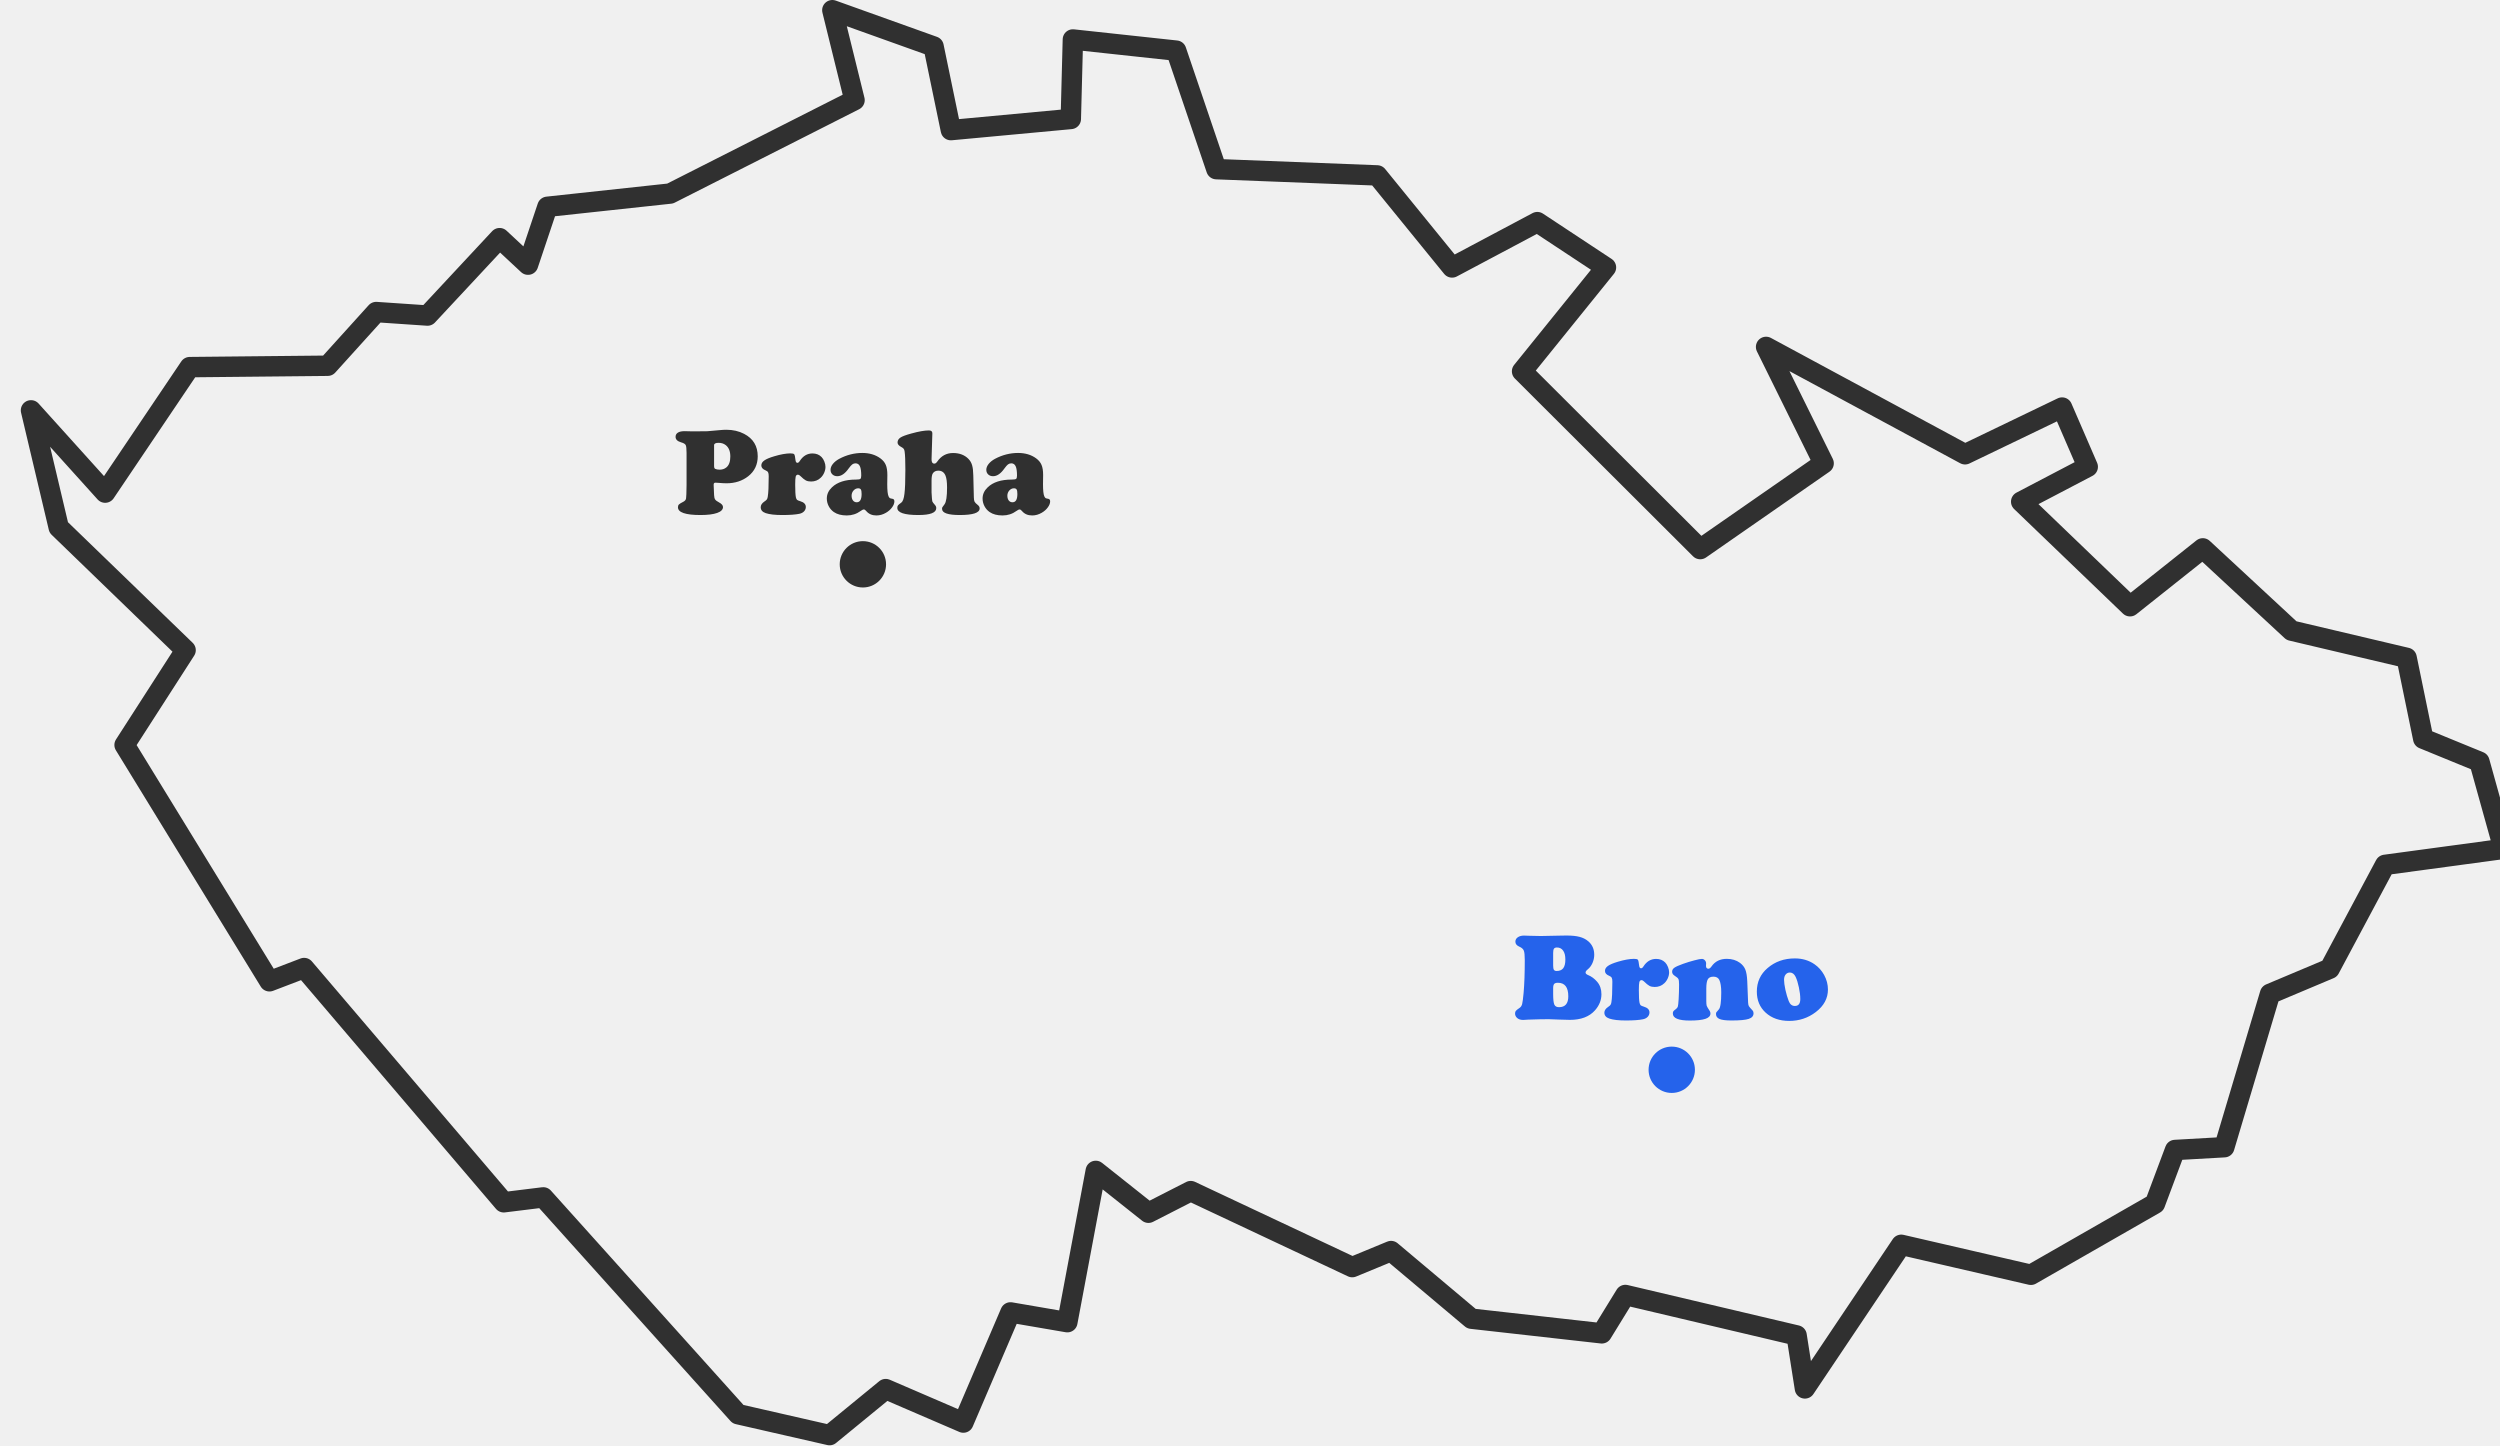
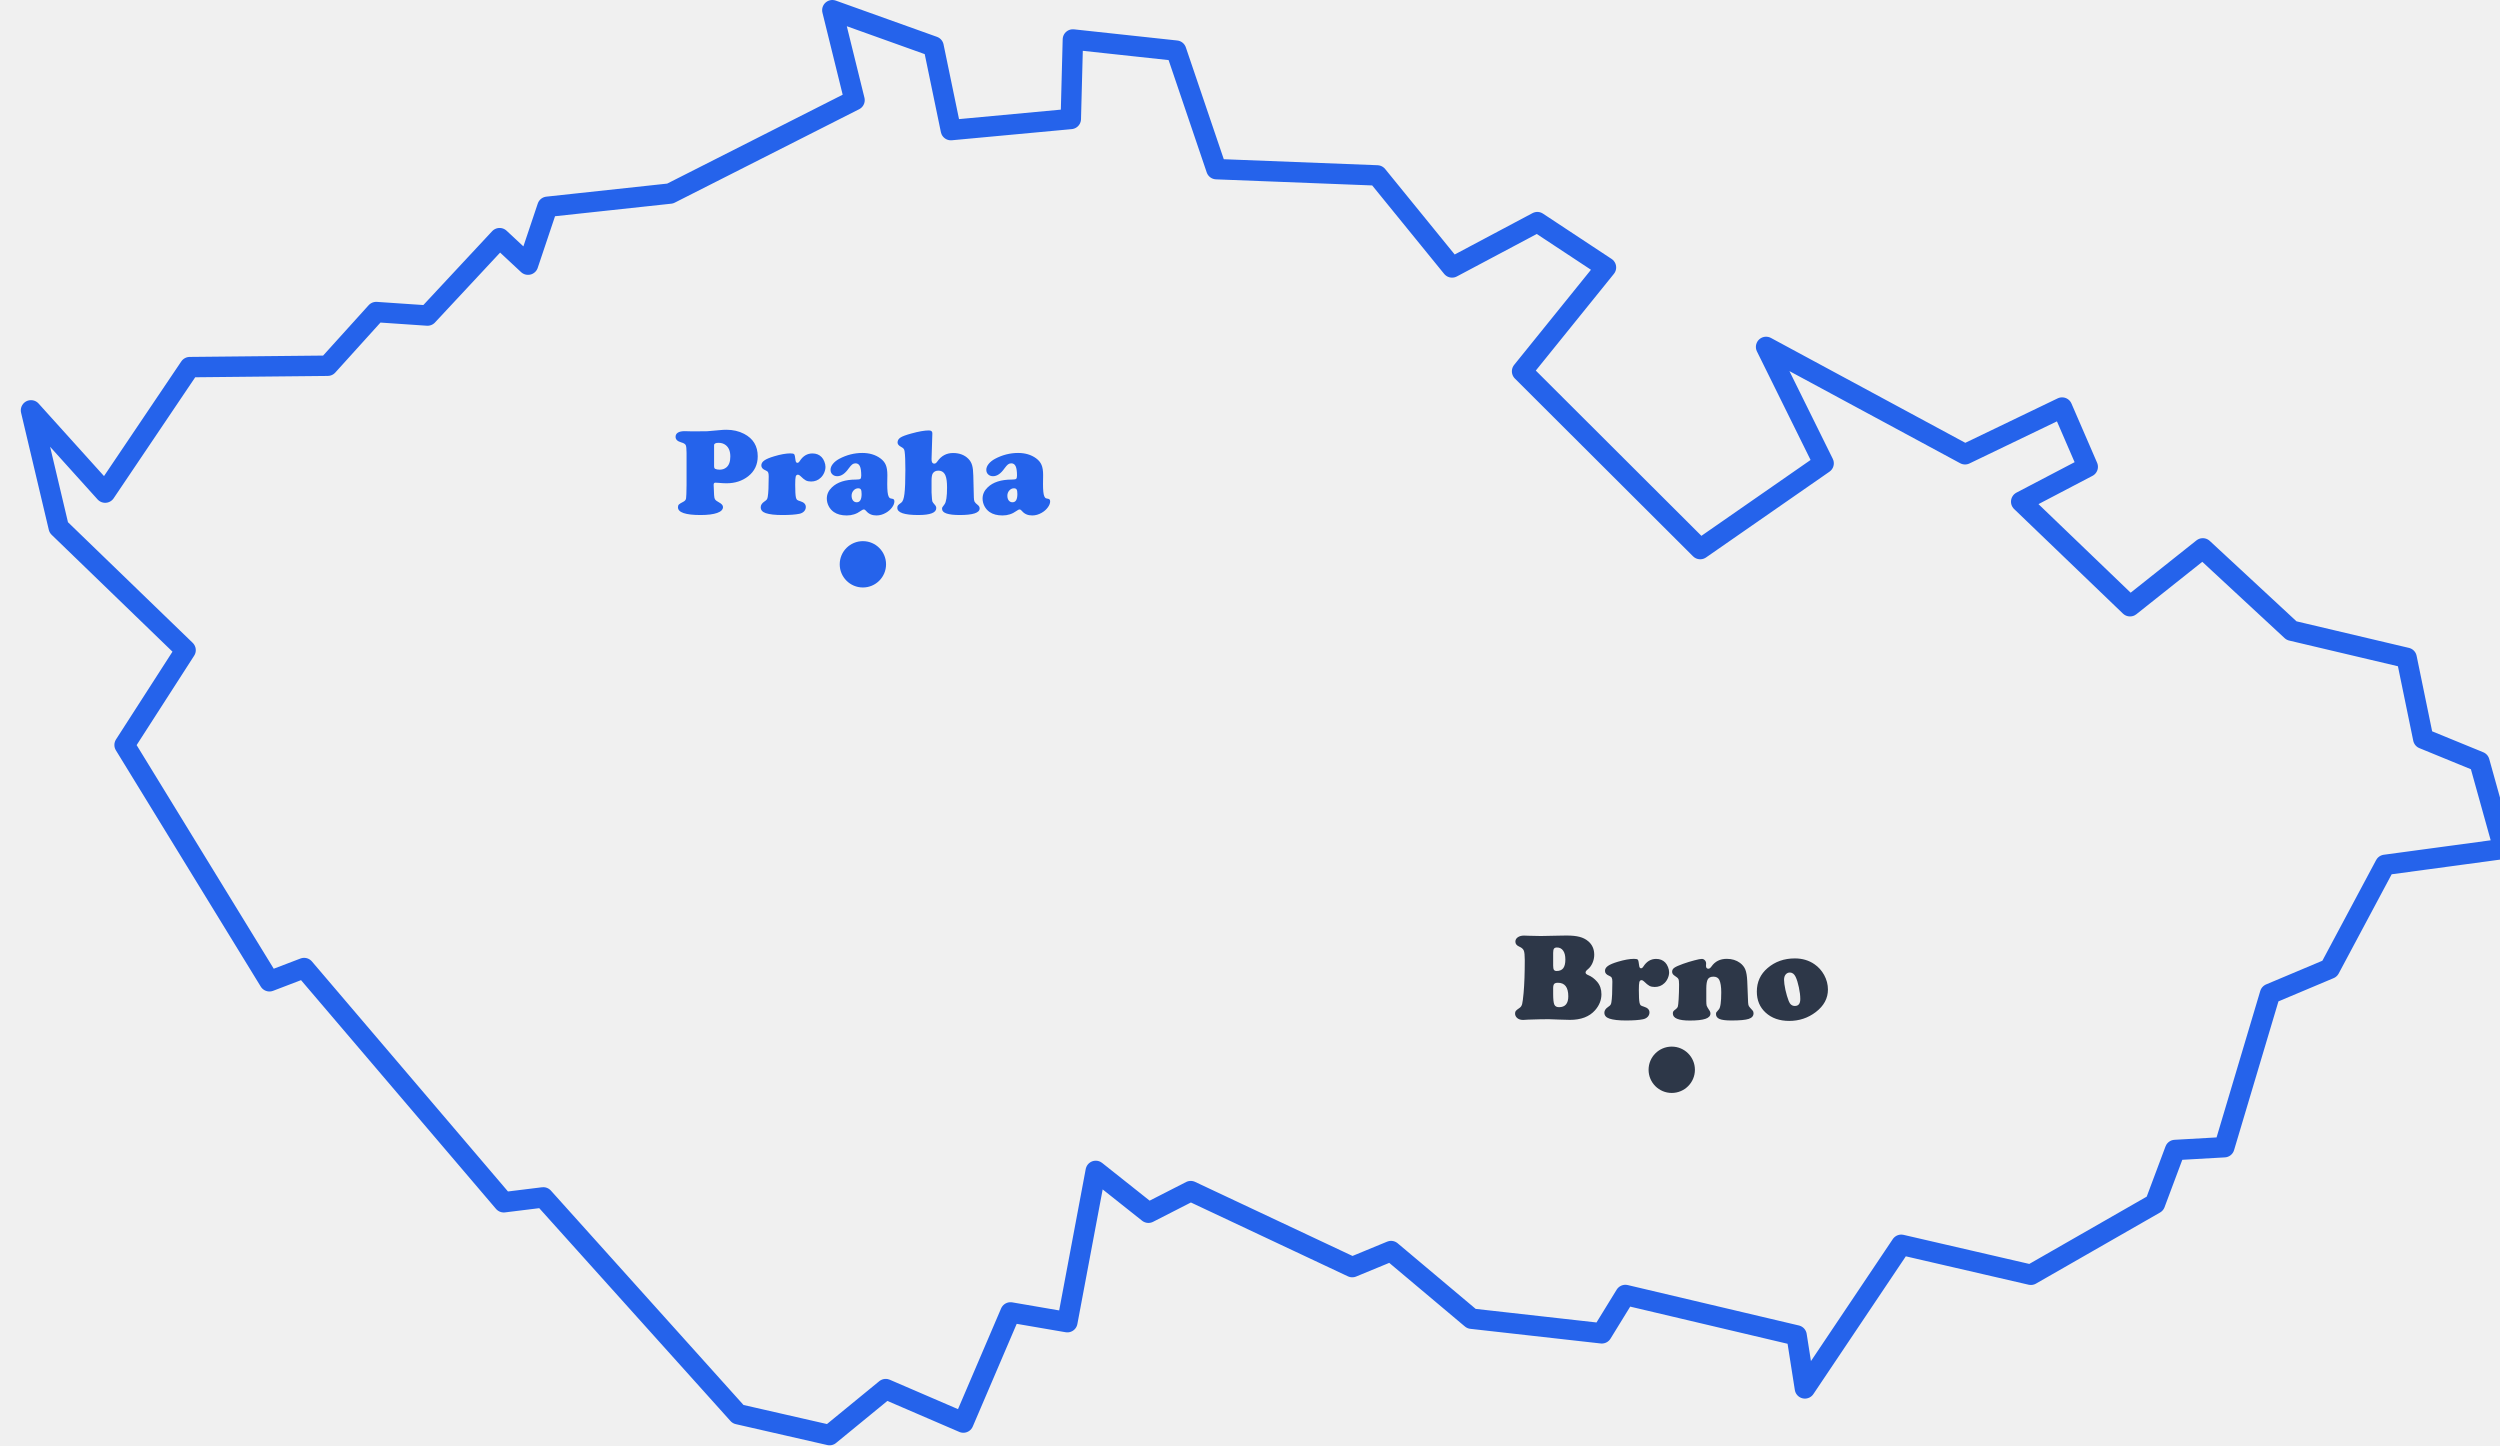
<svg xmlns="http://www.w3.org/2000/svg" width="640" height="370" viewBox="0 0 640 370" fill="none">
  <g clip-path="url(#clip0_75_608)">
-     <path d="M135.175 67.751L127.899 60.97L109.443 80.779L96.311 79.887L83.889 93.628L48.575 93.985L26.924 126.108L7.936 105.05L15.035 135.031L47.51 166.44L31.893 190.711L68.983 251.209L77.856 247.819L128.964 307.781L139.079 306.532L188.946 362.034L212.37 367.387L226.745 355.609L246.62 364.175L258.687 335.978L273.239 338.477L280.515 299.751L294.002 310.458L304.827 304.926L346.175 324.378L356.113 320.274L376.698 337.584L410.061 341.332L416.095 331.517L459.927 341.867L462.057 355.431L486.724 318.668L519.909 326.341L551.674 308.138L556.82 294.397L569.42 293.683L581.133 254.422L596.394 247.997L610.591 221.406L640.937 217.302L634.725 194.994L620.351 189.105L616.092 168.403L586.634 161.443L563.919 140.385L545.286 155.197L517.424 128.428L534.461 119.505L527.894 104.336L503.05 116.293L452.119 88.81L466.848 118.613L435.26 140.563L389.653 95.056L411.126 68.465L393.557 56.865L371.73 68.465L352.564 44.908L311.393 43.302L301.1 12.964L274.659 10.108L274.126 30.453L243.426 33.308L238.989 11.893L213.08 2.613L218.759 25.634L171.555 49.548L140.144 52.939L135.175 67.751Z" stroke="black" stroke-opacity="0.8" stroke-width="5.225" stroke-linejoin="round" />
-     <circle cx="427.967" cy="273.863" r="5.931" fill="#2563EB" />
-     <circle cx="220.899" cy="144.465" r="5.931" fill="black" fill-opacity="0.8" />
-     <path d="M396.53 260.916L394.436 260.932C392.967 260.953 391.894 260.984 391.217 261.026C390.613 261.078 390.181 261.104 389.92 261.104C389.285 261.104 388.78 260.942 388.405 260.619C388.04 260.296 387.858 259.911 387.858 259.463C387.858 259.171 387.926 258.942 388.061 258.776C388.196 258.609 388.525 258.349 389.045 257.994C389.347 257.786 389.556 257.463 389.67 257.026C389.785 256.578 389.91 255.625 390.045 254.166C390.243 251.895 390.342 249.099 390.342 245.776C390.342 244.557 390.259 243.75 390.092 243.354C389.936 242.948 389.561 242.614 388.967 242.354C388.28 242.062 387.936 241.635 387.936 241.073C387.936 240.614 388.139 240.239 388.545 239.948C388.962 239.656 389.493 239.51 390.139 239.51C390.493 239.51 390.946 239.526 391.499 239.557C392.415 239.599 393.405 239.619 394.467 239.619C395.249 239.619 396.785 239.588 399.077 239.526C399.795 239.505 400.446 239.494 401.03 239.494C402.415 239.494 403.53 239.609 404.374 239.838C405.228 240.057 405.967 240.432 406.592 240.963C407.613 241.828 408.124 242.984 408.124 244.432C408.124 245.151 407.972 245.854 407.67 246.541C407.368 247.218 406.962 247.76 406.452 248.166C406.087 248.458 405.905 248.724 405.905 248.963C405.905 249.224 406.124 249.442 406.561 249.619C407.415 249.963 408.191 250.541 408.889 251.354C409.608 252.198 409.967 253.255 409.967 254.526C409.967 256.026 409.42 257.395 408.327 258.635C406.879 260.27 404.738 261.088 401.905 261.088C401.519 261.088 400.571 261.062 399.061 261.01C397.686 260.958 396.842 260.927 396.53 260.916ZM397.608 243.963V247.182C397.608 247.692 397.67 248.052 397.795 248.26C397.931 248.468 398.16 248.573 398.483 248.573C399.254 248.573 399.821 248.338 400.186 247.869C400.551 247.39 400.733 246.645 400.733 245.635C400.733 244.656 400.545 243.901 400.17 243.369C399.795 242.828 399.264 242.557 398.577 242.557C398.212 242.557 397.957 242.661 397.811 242.869C397.676 243.067 397.608 243.432 397.608 243.963ZM397.608 252.963V254.448C397.608 255.812 397.707 256.718 397.905 257.166C398.103 257.614 398.504 257.838 399.108 257.838C400.691 257.838 401.483 256.911 401.483 255.057C401.483 252.744 400.597 251.588 398.827 251.588C398.368 251.588 398.051 251.687 397.874 251.885C397.696 252.083 397.608 252.442 397.608 252.963ZM418.295 245.463C418.847 245.463 419.181 245.541 419.295 245.698C419.42 245.854 419.53 246.354 419.624 247.198C419.676 247.656 419.837 247.885 420.108 247.885C420.316 247.885 420.514 247.734 420.702 247.432C421.535 246.13 422.624 245.479 423.967 245.479C424.915 245.479 425.691 245.786 426.295 246.401C426.587 246.703 426.827 247.093 427.014 247.573C427.202 248.041 427.295 248.494 427.295 248.932C427.295 249.421 427.181 249.927 426.952 250.448C426.722 250.958 426.426 251.38 426.061 251.713C425.394 252.349 424.577 252.666 423.608 252.666C423.077 252.666 422.629 252.573 422.264 252.385C421.91 252.198 421.441 251.817 420.858 251.244C420.639 251.026 420.436 250.916 420.249 250.916C419.957 250.916 419.764 251.083 419.67 251.416C419.587 251.739 419.545 252.427 419.545 253.479C419.545 255.052 419.603 256.125 419.717 256.698C419.79 257.01 419.889 257.229 420.014 257.354C420.15 257.468 420.431 257.588 420.858 257.713C421.795 257.994 422.264 258.484 422.264 259.182C422.264 259.609 422.113 259.984 421.811 260.307C421.509 260.619 421.108 260.828 420.608 260.932C419.608 261.14 418.139 261.244 416.202 261.244C414.358 261.244 412.957 261.083 411.999 260.76C411.144 260.468 410.717 259.963 410.717 259.244C410.717 258.703 411.03 258.218 411.655 257.791C411.957 257.593 412.165 257.416 412.28 257.26C412.394 257.093 412.472 256.869 412.514 256.588C412.681 255.64 412.764 253.885 412.764 251.323C412.764 250.854 412.712 250.52 412.608 250.323C412.504 250.114 412.295 249.948 411.983 249.823C411.243 249.531 410.874 249.109 410.874 248.557C410.874 248.057 411.129 247.63 411.639 247.276C412.15 246.911 413.004 246.552 414.202 246.198C415.806 245.718 417.17 245.474 418.295 245.463ZM447.295 251.135L447.514 256.635C447.535 257.052 447.597 257.359 447.702 257.557C447.816 257.755 448.139 258.135 448.67 258.698C448.827 258.864 448.905 259.099 448.905 259.401C448.905 260.088 448.493 260.567 447.67 260.838C446.847 261.109 445.379 261.244 443.264 261.244C441.827 261.244 440.811 261.119 440.217 260.869C439.603 260.609 439.295 260.187 439.295 259.604C439.295 259.395 439.327 259.244 439.389 259.151C439.452 259.046 439.66 258.802 440.014 258.416C440.431 257.979 440.639 256.52 440.639 254.041C440.639 252.604 440.472 251.541 440.139 250.854C439.868 250.302 439.368 250.026 438.639 250.026C437.941 250.026 437.462 250.25 437.202 250.698C436.941 251.145 436.811 251.958 436.811 253.135V256.229C436.811 256.843 436.847 257.265 436.92 257.494C437.004 257.724 437.264 258.166 437.702 258.823C437.816 259.01 437.874 259.224 437.874 259.463C437.874 260.078 437.446 260.531 436.592 260.823C435.738 261.114 434.405 261.26 432.592 261.26C429.696 261.26 428.249 260.661 428.249 259.463C428.249 259.213 428.29 259.026 428.374 258.901C428.467 258.765 428.681 258.578 429.014 258.338C429.285 258.14 429.457 257.916 429.53 257.666C429.603 257.406 429.67 256.776 429.733 255.776C429.806 254.588 429.842 253.343 429.842 252.041C429.842 251.323 429.785 250.854 429.67 250.635C429.566 250.406 429.254 250.13 428.733 249.807C428.285 249.526 428.061 249.182 428.061 248.776C428.061 248.359 428.243 248.02 428.608 247.76C428.972 247.489 429.722 247.151 430.858 246.744C431.858 246.39 432.821 246.093 433.749 245.854C434.676 245.604 435.311 245.479 435.655 245.479C435.967 245.479 436.228 245.593 436.436 245.823C436.655 246.052 436.764 246.323 436.764 246.635C436.764 246.666 436.759 246.796 436.749 247.026C436.738 247.109 436.733 247.182 436.733 247.244C436.733 247.744 436.941 247.994 437.358 247.994C437.608 247.994 437.874 247.796 438.155 247.401C439.051 246.109 440.353 245.463 442.061 245.463C443.374 245.463 444.499 245.807 445.436 246.494C446.092 246.984 446.551 247.562 446.811 248.229C447.071 248.885 447.233 249.854 447.295 251.135ZM459.483 245.354C461.389 245.354 463.061 245.849 464.499 246.838C465.53 247.546 466.358 248.468 466.983 249.604C467.629 250.791 467.952 252.031 467.952 253.323C467.952 255.583 466.915 257.505 464.842 259.088C462.863 260.599 460.597 261.354 458.045 261.354C455.556 261.354 453.54 260.645 451.999 259.229C450.499 257.854 449.749 256.062 449.749 253.854C449.749 251.395 450.665 249.385 452.499 247.823C454.415 246.177 456.743 245.354 459.483 245.354ZM458.233 248.963C457.775 248.963 457.405 249.135 457.124 249.479C456.853 249.812 456.717 250.26 456.717 250.823C456.717 251.448 456.832 252.302 457.061 253.385C457.301 254.458 457.582 255.411 457.905 256.244C458.228 257.099 458.754 257.526 459.483 257.526C460.41 257.526 460.874 256.937 460.874 255.76C460.874 254.885 460.754 253.89 460.514 252.776C460.285 251.661 460.004 250.755 459.67 250.057C459.327 249.349 458.847 248.984 458.233 248.963Z" fill="#2563EB" />
-     <path d="M175.759 124.175V115.956C175.759 114.894 175.686 114.222 175.54 113.94C175.394 113.649 174.998 113.414 174.353 113.237C173.415 112.966 172.946 112.498 172.946 111.831C172.946 111.362 173.144 111.003 173.54 110.753C173.936 110.503 174.509 110.378 175.259 110.378C175.509 110.378 176.129 110.394 177.118 110.425H178.056C179.785 110.414 180.795 110.404 181.087 110.394C181.389 110.373 182.451 110.279 184.274 110.112C184.879 110.05 185.431 110.019 185.931 110.019C187.639 110.019 189.16 110.368 190.493 111.065C192.816 112.274 193.978 114.19 193.978 116.815C193.978 118.94 193.165 120.644 191.54 121.925C190.009 123.123 188.155 123.722 185.978 123.722C185.425 123.722 184.748 123.685 183.946 123.612C183.519 123.581 183.254 123.565 183.149 123.565C182.847 123.565 182.696 123.737 182.696 124.081V124.175L182.806 126.737C182.826 127.237 182.915 127.612 183.071 127.862C183.238 128.102 183.571 128.352 184.071 128.612C184.748 128.977 185.087 129.373 185.087 129.8C185.087 130.456 184.587 130.961 183.587 131.315C182.587 131.67 181.17 131.847 179.337 131.847C175.483 131.847 173.556 131.185 173.556 129.862C173.556 129.55 173.639 129.31 173.806 129.144C173.972 128.977 174.363 128.737 174.978 128.425C175.353 128.227 175.571 127.951 175.634 127.597C175.696 127.243 175.738 126.102 175.759 124.175ZM182.806 113.972V119.284C182.806 119.69 182.894 119.935 183.071 120.019C183.373 120.164 183.754 120.237 184.212 120.237C184.899 120.237 185.478 120.045 185.946 119.659C186.623 119.107 186.962 118.18 186.962 116.878C186.962 115.524 186.566 114.545 185.774 113.94C185.274 113.555 184.67 113.362 183.962 113.362C183.191 113.362 182.806 113.565 182.806 113.972ZM202.321 116.065C202.873 116.065 203.207 116.144 203.321 116.3C203.446 116.456 203.556 116.956 203.649 117.8C203.701 118.258 203.863 118.487 204.134 118.487C204.342 118.487 204.54 118.336 204.728 118.034C205.561 116.732 206.649 116.081 207.993 116.081C208.941 116.081 209.717 116.388 210.321 117.003C210.613 117.305 210.853 117.696 211.04 118.175C211.228 118.644 211.321 119.097 211.321 119.534C211.321 120.024 211.207 120.529 210.978 121.05C210.748 121.56 210.451 121.982 210.087 122.315C209.42 122.951 208.603 123.269 207.634 123.269C207.103 123.269 206.655 123.175 206.29 122.987C205.936 122.8 205.467 122.42 204.884 121.847C204.665 121.628 204.462 121.519 204.274 121.519C203.983 121.519 203.79 121.685 203.696 122.019C203.613 122.341 203.571 123.029 203.571 124.081C203.571 125.654 203.629 126.727 203.743 127.3C203.816 127.612 203.915 127.831 204.04 127.956C204.175 128.071 204.457 128.19 204.884 128.315C205.821 128.597 206.29 129.086 206.29 129.784C206.29 130.211 206.139 130.586 205.837 130.909C205.535 131.222 205.134 131.43 204.634 131.534C203.634 131.743 202.165 131.847 200.228 131.847C198.384 131.847 196.983 131.685 196.024 131.362C195.17 131.071 194.743 130.565 194.743 129.847C194.743 129.305 195.056 128.821 195.681 128.394C195.983 128.196 196.191 128.019 196.306 127.862C196.42 127.696 196.498 127.472 196.54 127.19C196.707 126.243 196.79 124.487 196.79 121.925C196.79 121.456 196.738 121.123 196.634 120.925C196.53 120.716 196.321 120.55 196.009 120.425C195.269 120.133 194.899 119.711 194.899 119.159C194.899 118.659 195.155 118.232 195.665 117.878C196.175 117.513 197.03 117.154 198.228 116.8C199.832 116.321 201.196 116.076 202.321 116.065ZM220.759 115.956C222.571 115.956 224.108 116.414 225.368 117.331C226.035 117.821 226.498 118.383 226.759 119.019C227.03 119.644 227.165 120.508 227.165 121.612L227.134 123.94C227.134 125.555 227.248 126.602 227.478 127.081C227.592 127.31 227.701 127.456 227.806 127.519C227.91 127.581 228.129 127.638 228.462 127.69C228.795 127.743 228.962 127.961 228.962 128.347C228.962 128.847 228.759 129.368 228.353 129.909C227.957 130.451 227.441 130.904 226.806 131.269C226.024 131.727 225.207 131.956 224.353 131.956C223.259 131.956 222.394 131.581 221.759 130.831C221.54 130.56 221.337 130.425 221.149 130.425C220.941 130.425 220.665 130.555 220.321 130.815C219.28 131.576 218.097 131.956 216.774 131.956C215.41 131.956 214.306 131.664 213.462 131.081C212.91 130.696 212.472 130.196 212.149 129.581C211.826 128.956 211.665 128.305 211.665 127.628C211.665 126.545 212.103 125.586 212.978 124.753C214.342 123.44 216.384 122.779 219.103 122.769C219.707 122.769 220.087 122.711 220.243 122.597C220.399 122.472 220.478 122.19 220.478 121.753C220.478 120.649 220.363 119.852 220.134 119.362C219.905 118.862 219.53 118.612 219.009 118.612C218.696 118.612 218.415 118.706 218.165 118.894C217.925 119.081 217.623 119.425 217.259 119.925C216.332 121.248 215.363 121.909 214.353 121.909C213.842 121.909 213.425 121.758 213.103 121.456C212.78 121.154 212.618 120.758 212.618 120.269C212.618 119.769 212.816 119.269 213.212 118.769C213.618 118.269 214.165 117.831 214.853 117.456C216.738 116.456 218.707 115.956 220.759 115.956ZM219.712 125.003C219.254 125.003 218.853 125.19 218.509 125.565C218.175 125.94 218.009 126.388 218.009 126.909C218.009 127.409 218.129 127.815 218.368 128.128C218.608 128.43 218.925 128.581 219.321 128.581C220.155 128.581 220.571 127.878 220.571 126.472C220.571 125.899 220.509 125.513 220.384 125.315C220.269 125.118 220.045 125.013 219.712 125.003ZM238.681 110.972L238.478 117.519C238.457 118.3 238.696 118.69 239.196 118.69C239.446 118.69 239.691 118.519 239.931 118.175C240.941 116.706 242.29 115.972 243.978 115.972C245.634 115.972 246.951 116.477 247.931 117.487C248.368 117.935 248.675 118.466 248.853 119.081C249.04 119.696 249.144 120.576 249.165 121.722L249.306 127.362C249.316 127.852 249.379 128.211 249.493 128.44C249.618 128.67 249.899 128.956 250.337 129.3C250.639 129.539 250.79 129.826 250.79 130.159C250.79 131.284 249.092 131.847 245.696 131.847C242.675 131.847 241.165 131.321 241.165 130.269C241.165 130.091 241.191 129.956 241.243 129.862C241.295 129.769 241.478 129.519 241.79 129.112C242.228 128.539 242.446 127.107 242.446 124.815C242.446 123.43 242.316 122.42 242.056 121.784C241.712 120.92 241.097 120.487 240.212 120.487C239.576 120.487 239.108 120.716 238.806 121.175C238.587 121.508 238.478 122.133 238.478 123.05V126.065C238.55 127.399 238.613 128.154 238.665 128.331C238.717 128.508 238.957 128.836 239.384 129.315C239.582 129.534 239.681 129.789 239.681 130.081C239.681 131.258 238.149 131.847 235.087 131.847C231.504 131.847 229.712 131.237 229.712 130.019C229.712 129.737 229.769 129.524 229.884 129.378C229.998 129.222 230.28 128.987 230.728 128.675C231.123 128.394 231.394 127.638 231.54 126.409C231.696 125.17 231.774 123.123 231.774 120.269C231.774 118.029 231.712 116.477 231.587 115.612C231.545 115.289 231.467 115.055 231.353 114.909C231.248 114.753 231.045 114.597 230.743 114.44C230.097 114.107 229.774 113.722 229.774 113.284C229.774 112.763 230.019 112.341 230.509 112.019C230.998 111.696 231.936 111.347 233.321 110.972C235.196 110.451 236.691 110.19 237.806 110.19C238.41 110.19 238.701 110.451 238.681 110.972ZM260.634 115.956C262.446 115.956 263.983 116.414 265.243 117.331C265.91 117.821 266.373 118.383 266.634 119.019C266.905 119.644 267.04 120.508 267.04 121.612L267.009 123.94C267.009 125.555 267.123 126.602 267.353 127.081C267.467 127.31 267.576 127.456 267.681 127.519C267.785 127.581 268.004 127.638 268.337 127.69C268.67 127.743 268.837 127.961 268.837 128.347C268.837 128.847 268.634 129.368 268.228 129.909C267.832 130.451 267.316 130.904 266.681 131.269C265.899 131.727 265.082 131.956 264.228 131.956C263.134 131.956 262.269 131.581 261.634 130.831C261.415 130.56 261.212 130.425 261.024 130.425C260.816 130.425 260.54 130.555 260.196 130.815C259.155 131.576 257.972 131.956 256.649 131.956C255.285 131.956 254.181 131.664 253.337 131.081C252.785 130.696 252.347 130.196 252.024 129.581C251.701 128.956 251.54 128.305 251.54 127.628C251.54 126.545 251.978 125.586 252.853 124.753C254.217 123.44 256.259 122.779 258.978 122.769C259.582 122.769 259.962 122.711 260.118 122.597C260.274 122.472 260.353 122.19 260.353 121.753C260.353 120.649 260.238 119.852 260.009 119.362C259.78 118.862 259.405 118.612 258.884 118.612C258.571 118.612 258.29 118.706 258.04 118.894C257.8 119.081 257.498 119.425 257.134 119.925C256.207 121.248 255.238 121.909 254.228 121.909C253.717 121.909 253.3 121.758 252.978 121.456C252.655 121.154 252.493 120.758 252.493 120.269C252.493 119.769 252.691 119.269 253.087 118.769C253.493 118.269 254.04 117.831 254.728 117.456C256.613 116.456 258.582 115.956 260.634 115.956ZM259.587 125.003C259.129 125.003 258.728 125.19 258.384 125.565C258.05 125.94 257.884 126.388 257.884 126.909C257.884 127.409 258.004 127.815 258.243 128.128C258.483 128.43 258.8 128.581 259.196 128.581C260.03 128.581 260.446 127.878 260.446 126.472C260.446 125.899 260.384 125.513 260.259 125.315C260.144 125.118 259.92 125.013 259.587 125.003Z" fill="black" fill-opacity="0.8" />
+     <path d="M135.175 67.751L127.899 60.97L109.443 80.779L96.311 79.887L83.889 93.628L48.575 93.985L26.924 126.108L7.936 105.05L15.035 135.031L47.51 166.44L31.893 190.711L68.983 251.209L77.856 247.819L128.964 307.781L139.079 306.532L188.946 362.034L212.37 367.387L226.745 355.609L246.62 364.175L258.687 335.978L273.239 338.477L280.515 299.751L294.002 310.458L304.827 304.926L346.175 324.378L356.113 320.274L376.698 337.584L410.061 341.332L416.095 331.517L459.927 341.867L462.057 355.431L486.724 318.668L519.909 326.341L551.674 308.138L556.82 294.397L569.42 293.683L581.133 254.422L596.394 247.997L610.591 221.406L640.937 217.302L634.725 194.994L620.351 189.105L616.092 168.403L586.634 161.443L563.919 140.385L545.286 155.197L517.424 128.428L534.461 119.505L527.894 104.336L503.05 116.293L452.119 88.81L466.848 118.613L435.26 140.563L389.653 95.056L411.126 68.465L393.557 56.865L371.73 68.465L352.564 44.908L311.393 43.302L301.1 12.964L274.659 10.108L274.126 30.453L243.426 33.308L238.989 11.893L213.08 2.613L218.759 25.634L171.555 49.548L140.144 52.939L135.175 67.751Z" stroke="#2563EB" stroke-width="5.225" stroke-linejoin="round" />
+     <circle cx="427.967" cy="273.863" r="5.931" fill="#2d3748" />
+     <circle cx="220.899" cy="144.465" r="5.931" fill="#2563EB" />
+     <path d="M396.53 260.916L394.436 260.932C392.967 260.953 391.894 260.984 391.217 261.026C390.613 261.078 390.181 261.104 389.92 261.104C389.285 261.104 388.78 260.942 388.405 260.619C388.04 260.296 387.858 259.911 387.858 259.463C387.858 259.171 387.926 258.942 388.061 258.776C388.196 258.609 388.525 258.349 389.045 257.994C389.347 257.786 389.556 257.463 389.67 257.026C389.785 256.578 389.91 255.625 390.045 254.166C390.243 251.895 390.342 249.099 390.342 245.776C390.342 244.557 390.259 243.75 390.092 243.354C389.936 242.948 389.561 242.614 388.967 242.354C388.28 242.062 387.936 241.635 387.936 241.073C387.936 240.614 388.139 240.239 388.545 239.948C388.962 239.656 389.493 239.51 390.139 239.51C390.493 239.51 390.946 239.526 391.499 239.557C392.415 239.599 393.405 239.619 394.467 239.619C395.249 239.619 396.785 239.588 399.077 239.526C399.795 239.505 400.446 239.494 401.03 239.494C402.415 239.494 403.53 239.609 404.374 239.838C405.228 240.057 405.967 240.432 406.592 240.963C407.613 241.828 408.124 242.984 408.124 244.432C408.124 245.151 407.972 245.854 407.67 246.541C407.368 247.218 406.962 247.76 406.452 248.166C406.087 248.458 405.905 248.724 405.905 248.963C405.905 249.224 406.124 249.442 406.561 249.619C407.415 249.963 408.191 250.541 408.889 251.354C409.608 252.198 409.967 253.255 409.967 254.526C409.967 256.026 409.42 257.395 408.327 258.635C406.879 260.27 404.738 261.088 401.905 261.088C401.519 261.088 400.571 261.062 399.061 261.01C397.686 260.958 396.842 260.927 396.53 260.916ZM397.608 243.963V247.182C397.608 247.692 397.67 248.052 397.795 248.26C397.931 248.468 398.16 248.573 398.483 248.573C399.254 248.573 399.821 248.338 400.186 247.869C400.551 247.39 400.733 246.645 400.733 245.635C400.733 244.656 400.545 243.901 400.17 243.369C399.795 242.828 399.264 242.557 398.577 242.557C398.212 242.557 397.957 242.661 397.811 242.869C397.676 243.067 397.608 243.432 397.608 243.963ZM397.608 252.963V254.448C397.608 255.812 397.707 256.718 397.905 257.166C398.103 257.614 398.504 257.838 399.108 257.838C400.691 257.838 401.483 256.911 401.483 255.057C401.483 252.744 400.597 251.588 398.827 251.588C398.368 251.588 398.051 251.687 397.874 251.885C397.696 252.083 397.608 252.442 397.608 252.963ZM418.295 245.463C418.847 245.463 419.181 245.541 419.295 245.698C419.42 245.854 419.53 246.354 419.624 247.198C419.676 247.656 419.837 247.885 420.108 247.885C420.316 247.885 420.514 247.734 420.702 247.432C421.535 246.13 422.624 245.479 423.967 245.479C424.915 245.479 425.691 245.786 426.295 246.401C426.587 246.703 426.827 247.093 427.014 247.573C427.202 248.041 427.295 248.494 427.295 248.932C427.295 249.421 427.181 249.927 426.952 250.448C426.722 250.958 426.426 251.38 426.061 251.713C425.394 252.349 424.577 252.666 423.608 252.666C423.077 252.666 422.629 252.573 422.264 252.385C421.91 252.198 421.441 251.817 420.858 251.244C420.639 251.026 420.436 250.916 420.249 250.916C419.957 250.916 419.764 251.083 419.67 251.416C419.587 251.739 419.545 252.427 419.545 253.479C419.545 255.052 419.603 256.125 419.717 256.698C419.79 257.01 419.889 257.229 420.014 257.354C420.15 257.468 420.431 257.588 420.858 257.713C421.795 257.994 422.264 258.484 422.264 259.182C422.264 259.609 422.113 259.984 421.811 260.307C421.509 260.619 421.108 260.828 420.608 260.932C419.608 261.14 418.139 261.244 416.202 261.244C414.358 261.244 412.957 261.083 411.999 260.76C411.144 260.468 410.717 259.963 410.717 259.244C410.717 258.703 411.03 258.218 411.655 257.791C411.957 257.593 412.165 257.416 412.28 257.26C412.394 257.093 412.472 256.869 412.514 256.588C412.681 255.64 412.764 253.885 412.764 251.323C412.764 250.854 412.712 250.52 412.608 250.323C412.504 250.114 412.295 249.948 411.983 249.823C411.243 249.531 410.874 249.109 410.874 248.557C410.874 248.057 411.129 247.63 411.639 247.276C412.15 246.911 413.004 246.552 414.202 246.198C415.806 245.718 417.17 245.474 418.295 245.463ZM447.295 251.135L447.514 256.635C447.535 257.052 447.597 257.359 447.702 257.557C447.816 257.755 448.139 258.135 448.67 258.698C448.827 258.864 448.905 259.099 448.905 259.401C448.905 260.088 448.493 260.567 447.67 260.838C446.847 261.109 445.379 261.244 443.264 261.244C441.827 261.244 440.811 261.119 440.217 260.869C439.603 260.609 439.295 260.187 439.295 259.604C439.295 259.395 439.327 259.244 439.389 259.151C439.452 259.046 439.66 258.802 440.014 258.416C440.431 257.979 440.639 256.52 440.639 254.041C440.639 252.604 440.472 251.541 440.139 250.854C439.868 250.302 439.368 250.026 438.639 250.026C437.941 250.026 437.462 250.25 437.202 250.698C436.941 251.145 436.811 251.958 436.811 253.135V256.229C436.811 256.843 436.847 257.265 436.92 257.494C437.004 257.724 437.264 258.166 437.702 258.823C437.816 259.01 437.874 259.224 437.874 259.463C437.874 260.078 437.446 260.531 436.592 260.823C435.738 261.114 434.405 261.26 432.592 261.26C429.696 261.26 428.249 260.661 428.249 259.463C428.249 259.213 428.29 259.026 428.374 258.901C428.467 258.765 428.681 258.578 429.014 258.338C429.285 258.14 429.457 257.916 429.53 257.666C429.603 257.406 429.67 256.776 429.733 255.776C429.806 254.588 429.842 253.343 429.842 252.041C429.842 251.323 429.785 250.854 429.67 250.635C429.566 250.406 429.254 250.13 428.733 249.807C428.285 249.526 428.061 249.182 428.061 248.776C428.061 248.359 428.243 248.02 428.608 247.76C428.972 247.489 429.722 247.151 430.858 246.744C431.858 246.39 432.821 246.093 433.749 245.854C434.676 245.604 435.311 245.479 435.655 245.479C435.967 245.479 436.228 245.593 436.436 245.823C436.655 246.052 436.764 246.323 436.764 246.635C436.764 246.666 436.759 246.796 436.749 247.026C436.738 247.109 436.733 247.182 436.733 247.244C436.733 247.744 436.941 247.994 437.358 247.994C437.608 247.994 437.874 247.796 438.155 247.401C439.051 246.109 440.353 245.463 442.061 245.463C443.374 245.463 444.499 245.807 445.436 246.494C446.092 246.984 446.551 247.562 446.811 248.229C447.071 248.885 447.233 249.854 447.295 251.135ZM459.483 245.354C461.389 245.354 463.061 245.849 464.499 246.838C465.53 247.546 466.358 248.468 466.983 249.604C467.629 250.791 467.952 252.031 467.952 253.323C467.952 255.583 466.915 257.505 464.842 259.088C462.863 260.599 460.597 261.354 458.045 261.354C455.556 261.354 453.54 260.645 451.999 259.229C450.499 257.854 449.749 256.062 449.749 253.854C449.749 251.395 450.665 249.385 452.499 247.823C454.415 246.177 456.743 245.354 459.483 245.354ZM458.233 248.963C457.775 248.963 457.405 249.135 457.124 249.479C456.853 249.812 456.717 250.26 456.717 250.823C456.717 251.448 456.832 252.302 457.061 253.385C457.301 254.458 457.582 255.411 457.905 256.244C458.228 257.099 458.754 257.526 459.483 257.526C460.41 257.526 460.874 256.937 460.874 255.76C460.874 254.885 460.754 253.89 460.514 252.776C460.285 251.661 460.004 250.755 459.67 250.057C459.327 249.349 458.847 248.984 458.233 248.963Z" fill="#2d3748" />
+     <path d="M175.759 124.175V115.956C175.759 114.894 175.686 114.222 175.54 113.94C175.394 113.649 174.998 113.414 174.353 113.237C173.415 112.966 172.946 112.498 172.946 111.831C172.946 111.362 173.144 111.003 173.54 110.753C173.936 110.503 174.509 110.378 175.259 110.378C175.509 110.378 176.129 110.394 177.118 110.425H178.056C179.785 110.414 180.795 110.404 181.087 110.394C181.389 110.373 182.451 110.279 184.274 110.112C184.879 110.05 185.431 110.019 185.931 110.019C187.639 110.019 189.16 110.368 190.493 111.065C192.816 112.274 193.978 114.19 193.978 116.815C193.978 118.94 193.165 120.644 191.54 121.925C190.009 123.123 188.155 123.722 185.978 123.722C185.425 123.722 184.748 123.685 183.946 123.612C183.519 123.581 183.254 123.565 183.149 123.565C182.847 123.565 182.696 123.737 182.696 124.081V124.175L182.806 126.737C182.826 127.237 182.915 127.612 183.071 127.862C183.238 128.102 183.571 128.352 184.071 128.612C184.748 128.977 185.087 129.373 185.087 129.8C185.087 130.456 184.587 130.961 183.587 131.315C182.587 131.67 181.17 131.847 179.337 131.847C175.483 131.847 173.556 131.185 173.556 129.862C173.556 129.55 173.639 129.31 173.806 129.144C173.972 128.977 174.363 128.737 174.978 128.425C175.353 128.227 175.571 127.951 175.634 127.597C175.696 127.243 175.738 126.102 175.759 124.175ZM182.806 113.972V119.284C182.806 119.69 182.894 119.935 183.071 120.019C183.373 120.164 183.754 120.237 184.212 120.237C184.899 120.237 185.478 120.045 185.946 119.659C186.623 119.107 186.962 118.18 186.962 116.878C186.962 115.524 186.566 114.545 185.774 113.94C185.274 113.555 184.67 113.362 183.962 113.362C183.191 113.362 182.806 113.565 182.806 113.972ZM202.321 116.065C202.873 116.065 203.207 116.144 203.321 116.3C203.446 116.456 203.556 116.956 203.649 117.8C203.701 118.258 203.863 118.487 204.134 118.487C204.342 118.487 204.54 118.336 204.728 118.034C205.561 116.732 206.649 116.081 207.993 116.081C208.941 116.081 209.717 116.388 210.321 117.003C210.613 117.305 210.853 117.696 211.04 118.175C211.228 118.644 211.321 119.097 211.321 119.534C211.321 120.024 211.207 120.529 210.978 121.05C210.748 121.56 210.451 121.982 210.087 122.315C209.42 122.951 208.603 123.269 207.634 123.269C207.103 123.269 206.655 123.175 206.29 122.987C205.936 122.8 205.467 122.42 204.884 121.847C204.665 121.628 204.462 121.519 204.274 121.519C203.983 121.519 203.79 121.685 203.696 122.019C203.613 122.341 203.571 123.029 203.571 124.081C203.571 125.654 203.629 126.727 203.743 127.3C203.816 127.612 203.915 127.831 204.04 127.956C204.175 128.071 204.457 128.19 204.884 128.315C205.821 128.597 206.29 129.086 206.29 129.784C206.29 130.211 206.139 130.586 205.837 130.909C205.535 131.222 205.134 131.43 204.634 131.534C203.634 131.743 202.165 131.847 200.228 131.847C198.384 131.847 196.983 131.685 196.024 131.362C195.17 131.071 194.743 130.565 194.743 129.847C194.743 129.305 195.056 128.821 195.681 128.394C195.983 128.196 196.191 128.019 196.306 127.862C196.42 127.696 196.498 127.472 196.54 127.19C196.707 126.243 196.79 124.487 196.79 121.925C196.79 121.456 196.738 121.123 196.634 120.925C196.53 120.716 196.321 120.55 196.009 120.425C195.269 120.133 194.899 119.711 194.899 119.159C194.899 118.659 195.155 118.232 195.665 117.878C196.175 117.513 197.03 117.154 198.228 116.8C199.832 116.321 201.196 116.076 202.321 116.065ZM220.759 115.956C222.571 115.956 224.108 116.414 225.368 117.331C226.035 117.821 226.498 118.383 226.759 119.019C227.03 119.644 227.165 120.508 227.165 121.612L227.134 123.94C227.134 125.555 227.248 126.602 227.478 127.081C227.592 127.31 227.701 127.456 227.806 127.519C227.91 127.581 228.129 127.638 228.462 127.69C228.795 127.743 228.962 127.961 228.962 128.347C228.962 128.847 228.759 129.368 228.353 129.909C227.957 130.451 227.441 130.904 226.806 131.269C226.024 131.727 225.207 131.956 224.353 131.956C223.259 131.956 222.394 131.581 221.759 130.831C221.54 130.56 221.337 130.425 221.149 130.425C220.941 130.425 220.665 130.555 220.321 130.815C219.28 131.576 218.097 131.956 216.774 131.956C215.41 131.956 214.306 131.664 213.462 131.081C212.91 130.696 212.472 130.196 212.149 129.581C211.826 128.956 211.665 128.305 211.665 127.628C211.665 126.545 212.103 125.586 212.978 124.753C214.342 123.44 216.384 122.779 219.103 122.769C219.707 122.769 220.087 122.711 220.243 122.597C220.399 122.472 220.478 122.19 220.478 121.753C220.478 120.649 220.363 119.852 220.134 119.362C219.905 118.862 219.53 118.612 219.009 118.612C218.696 118.612 218.415 118.706 218.165 118.894C217.925 119.081 217.623 119.425 217.259 119.925C216.332 121.248 215.363 121.909 214.353 121.909C213.842 121.909 213.425 121.758 213.103 121.456C212.78 121.154 212.618 120.758 212.618 120.269C212.618 119.769 212.816 119.269 213.212 118.769C213.618 118.269 214.165 117.831 214.853 117.456C216.738 116.456 218.707 115.956 220.759 115.956ZM219.712 125.003C219.254 125.003 218.853 125.19 218.509 125.565C218.175 125.94 218.009 126.388 218.009 126.909C218.009 127.409 218.129 127.815 218.368 128.128C218.608 128.43 218.925 128.581 219.321 128.581C220.155 128.581 220.571 127.878 220.571 126.472C220.571 125.899 220.509 125.513 220.384 125.315C220.269 125.118 220.045 125.013 219.712 125.003ZM238.681 110.972L238.478 117.519C238.457 118.3 238.696 118.69 239.196 118.69C239.446 118.69 239.691 118.519 239.931 118.175C240.941 116.706 242.29 115.972 243.978 115.972C245.634 115.972 246.951 116.477 247.931 117.487C248.368 117.935 248.675 118.466 248.853 119.081C249.04 119.696 249.144 120.576 249.165 121.722L249.306 127.362C249.316 127.852 249.379 128.211 249.493 128.44C249.618 128.67 249.899 128.956 250.337 129.3C250.639 129.539 250.79 129.826 250.79 130.159C250.79 131.284 249.092 131.847 245.696 131.847C242.675 131.847 241.165 131.321 241.165 130.269C241.165 130.091 241.191 129.956 241.243 129.862C241.295 129.769 241.478 129.519 241.79 129.112C242.228 128.539 242.446 127.107 242.446 124.815C242.446 123.43 242.316 122.42 242.056 121.784C241.712 120.92 241.097 120.487 240.212 120.487C239.576 120.487 239.108 120.716 238.806 121.175C238.587 121.508 238.478 122.133 238.478 123.05V126.065C238.55 127.399 238.613 128.154 238.665 128.331C238.717 128.508 238.957 128.836 239.384 129.315C239.582 129.534 239.681 129.789 239.681 130.081C239.681 131.258 238.149 131.847 235.087 131.847C231.504 131.847 229.712 131.237 229.712 130.019C229.712 129.737 229.769 129.524 229.884 129.378C229.998 129.222 230.28 128.987 230.728 128.675C231.123 128.394 231.394 127.638 231.54 126.409C231.696 125.17 231.774 123.123 231.774 120.269C231.774 118.029 231.712 116.477 231.587 115.612C231.545 115.289 231.467 115.055 231.353 114.909C231.248 114.753 231.045 114.597 230.743 114.44C230.097 114.107 229.774 113.722 229.774 113.284C229.774 112.763 230.019 112.341 230.509 112.019C230.998 111.696 231.936 111.347 233.321 110.972C235.196 110.451 236.691 110.19 237.806 110.19C238.41 110.19 238.701 110.451 238.681 110.972ZM260.634 115.956C262.446 115.956 263.983 116.414 265.243 117.331C265.91 117.821 266.373 118.383 266.634 119.019C266.905 119.644 267.04 120.508 267.04 121.612L267.009 123.94C267.009 125.555 267.123 126.602 267.353 127.081C267.467 127.31 267.576 127.456 267.681 127.519C267.785 127.581 268.004 127.638 268.337 127.69C268.67 127.743 268.837 127.961 268.837 128.347C268.837 128.847 268.634 129.368 268.228 129.909C267.832 130.451 267.316 130.904 266.681 131.269C265.899 131.727 265.082 131.956 264.228 131.956C263.134 131.956 262.269 131.581 261.634 130.831C261.415 130.56 261.212 130.425 261.024 130.425C260.816 130.425 260.54 130.555 260.196 130.815C259.155 131.576 257.972 131.956 256.649 131.956C255.285 131.956 254.181 131.664 253.337 131.081C252.785 130.696 252.347 130.196 252.024 129.581C251.701 128.956 251.54 128.305 251.54 127.628C251.54 126.545 251.978 125.586 252.853 124.753C254.217 123.44 256.259 122.779 258.978 122.769C259.582 122.769 259.962 122.711 260.118 122.597C260.274 122.472 260.353 122.19 260.353 121.753C260.353 120.649 260.238 119.852 260.009 119.362C259.78 118.862 259.405 118.612 258.884 118.612C258.571 118.612 258.29 118.706 258.04 118.894C257.8 119.081 257.498 119.425 257.134 119.925C256.207 121.248 255.238 121.909 254.228 121.909C253.717 121.909 253.3 121.758 252.978 121.456C252.655 121.154 252.493 120.758 252.493 120.269C252.493 119.769 252.691 119.269 253.087 118.769C253.493 118.269 254.04 117.831 254.728 117.456C256.613 116.456 258.582 115.956 260.634 115.956ZM259.587 125.003C259.129 125.003 258.728 125.19 258.384 125.565C258.05 125.94 257.884 126.388 257.884 126.909C257.884 127.409 258.004 127.815 258.243 128.128C258.483 128.43 258.8 128.581 259.196 128.581C260.03 128.581 260.446 127.878 260.446 126.472C260.446 125.899 260.384 125.513 260.259 125.315C260.144 125.118 259.92 125.013 259.587 125.003Z" fill="#2563EB" />
  </g>
  <defs>
    <clipPath id="clip0_75_608">
      <rect width="640" height="370" fill="white" />
    </clipPath>
  </defs>
</svg>
